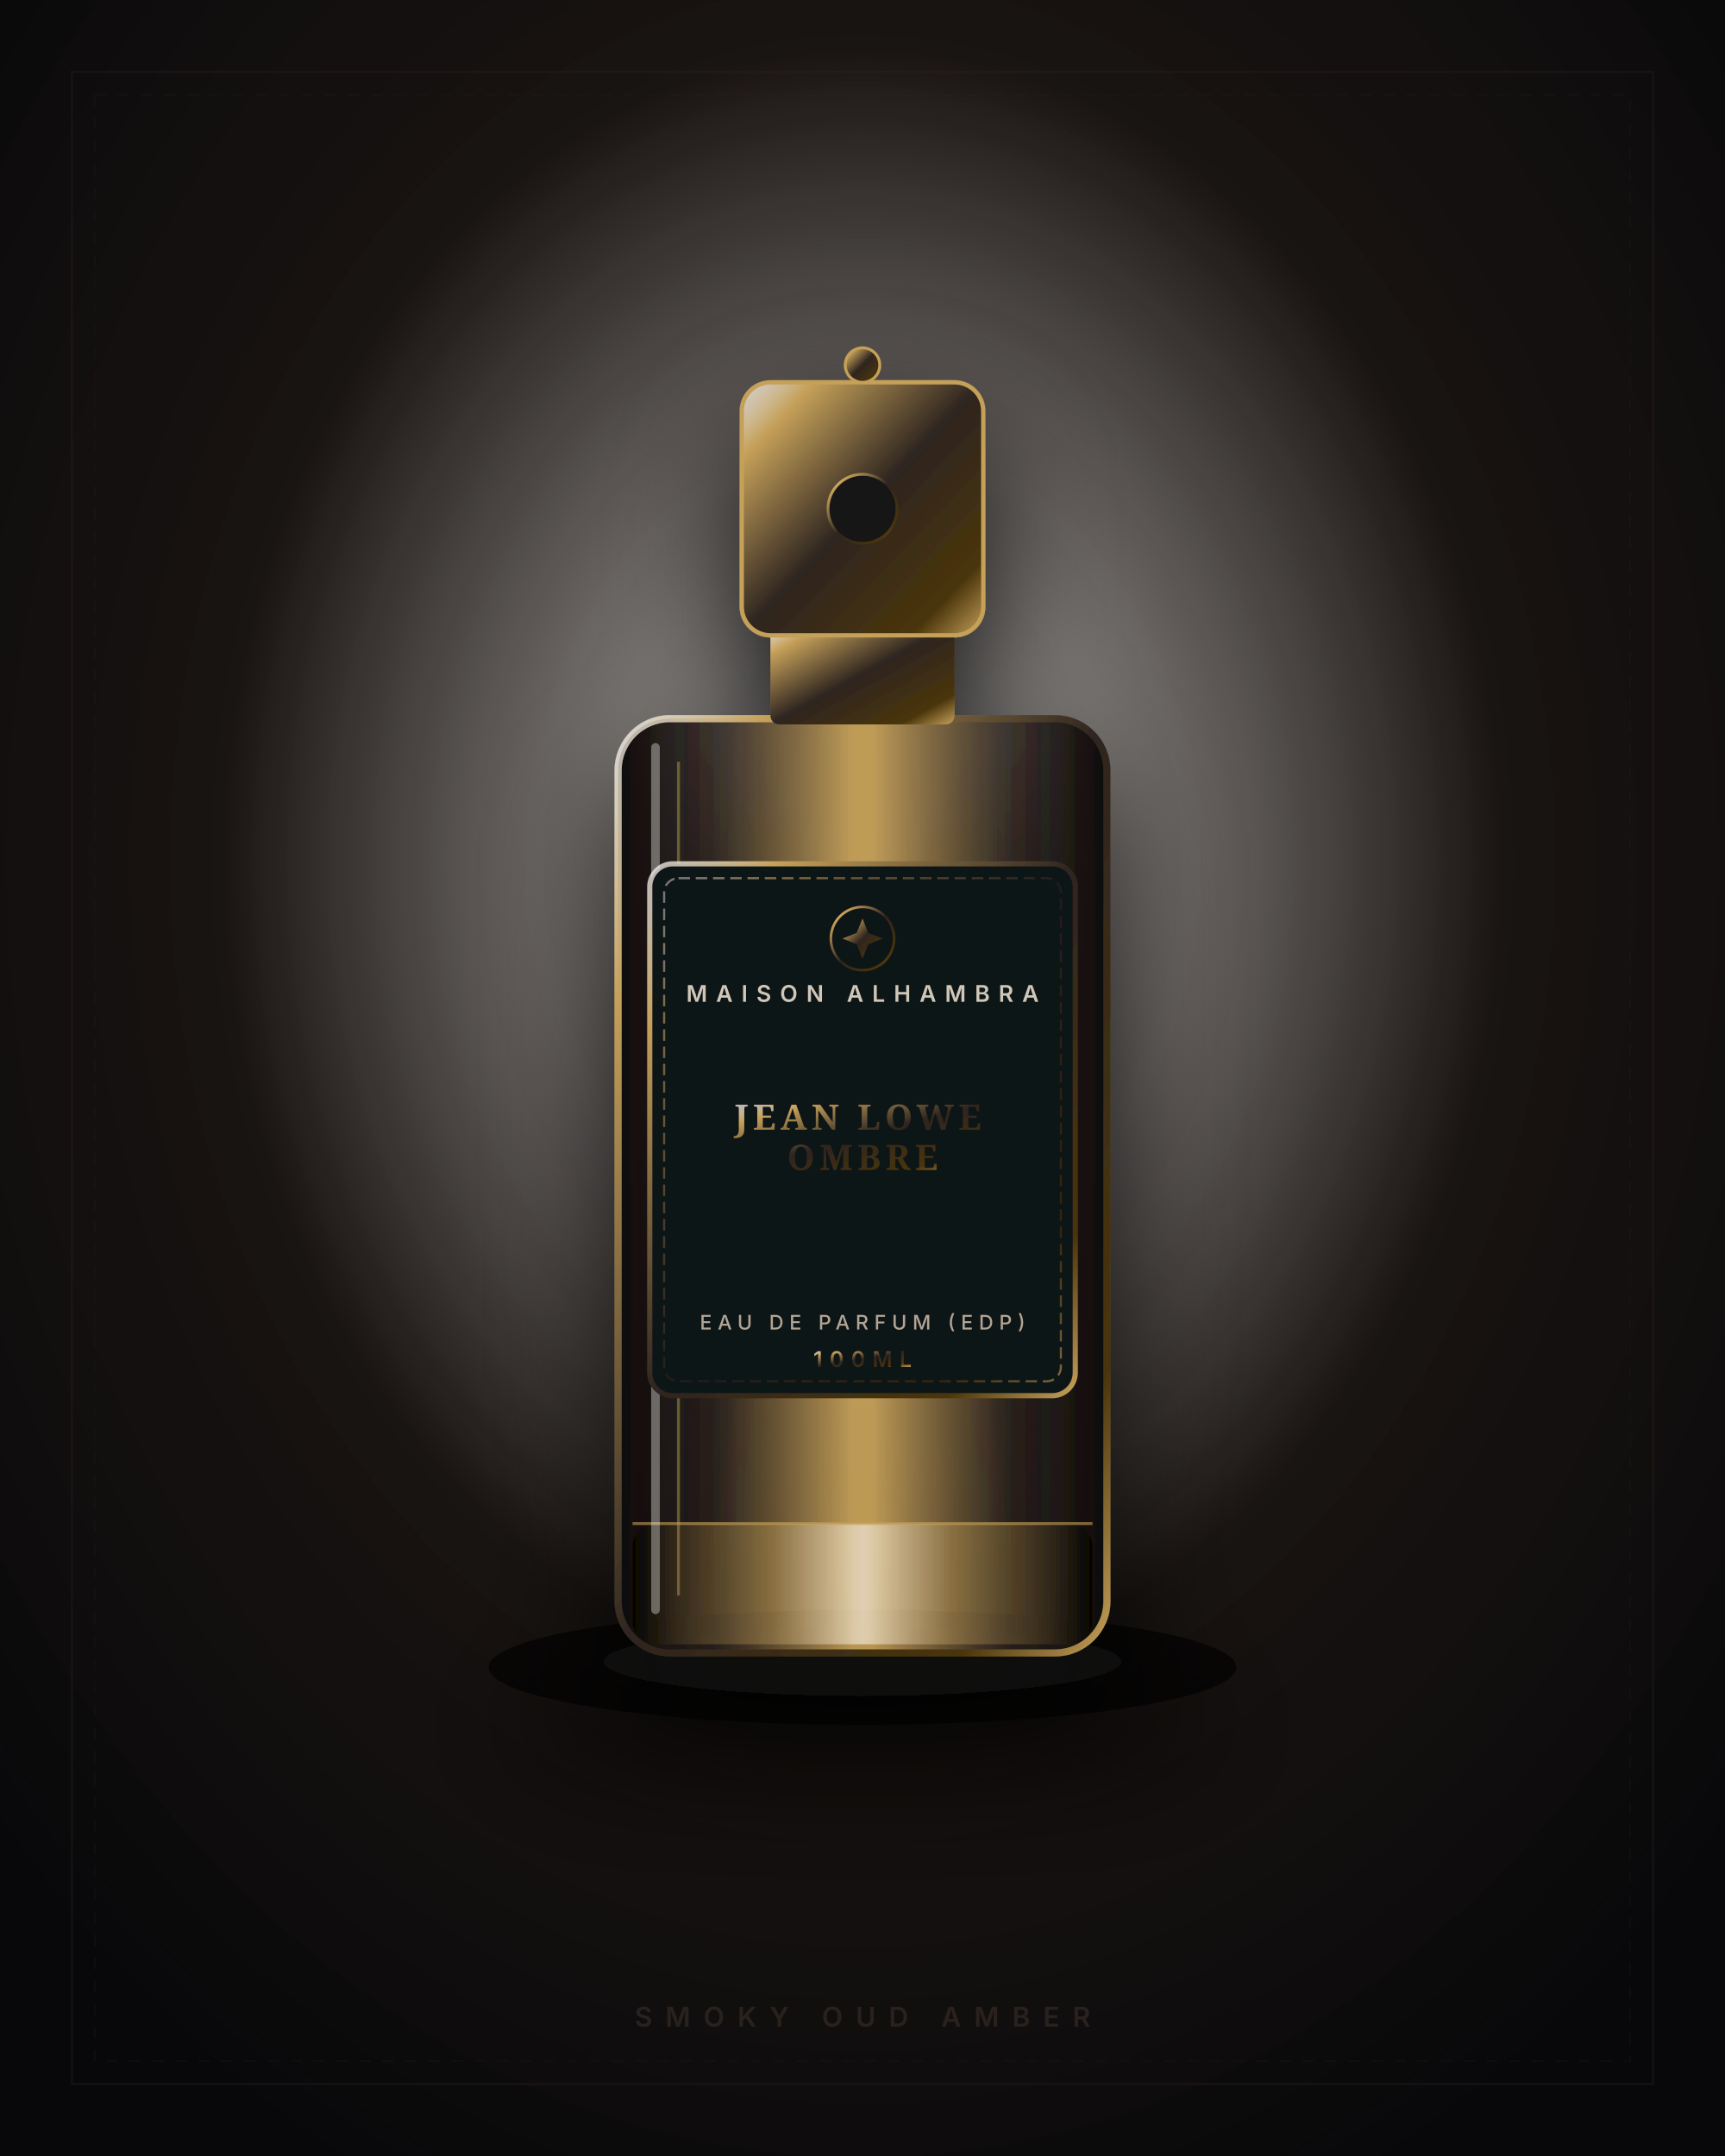
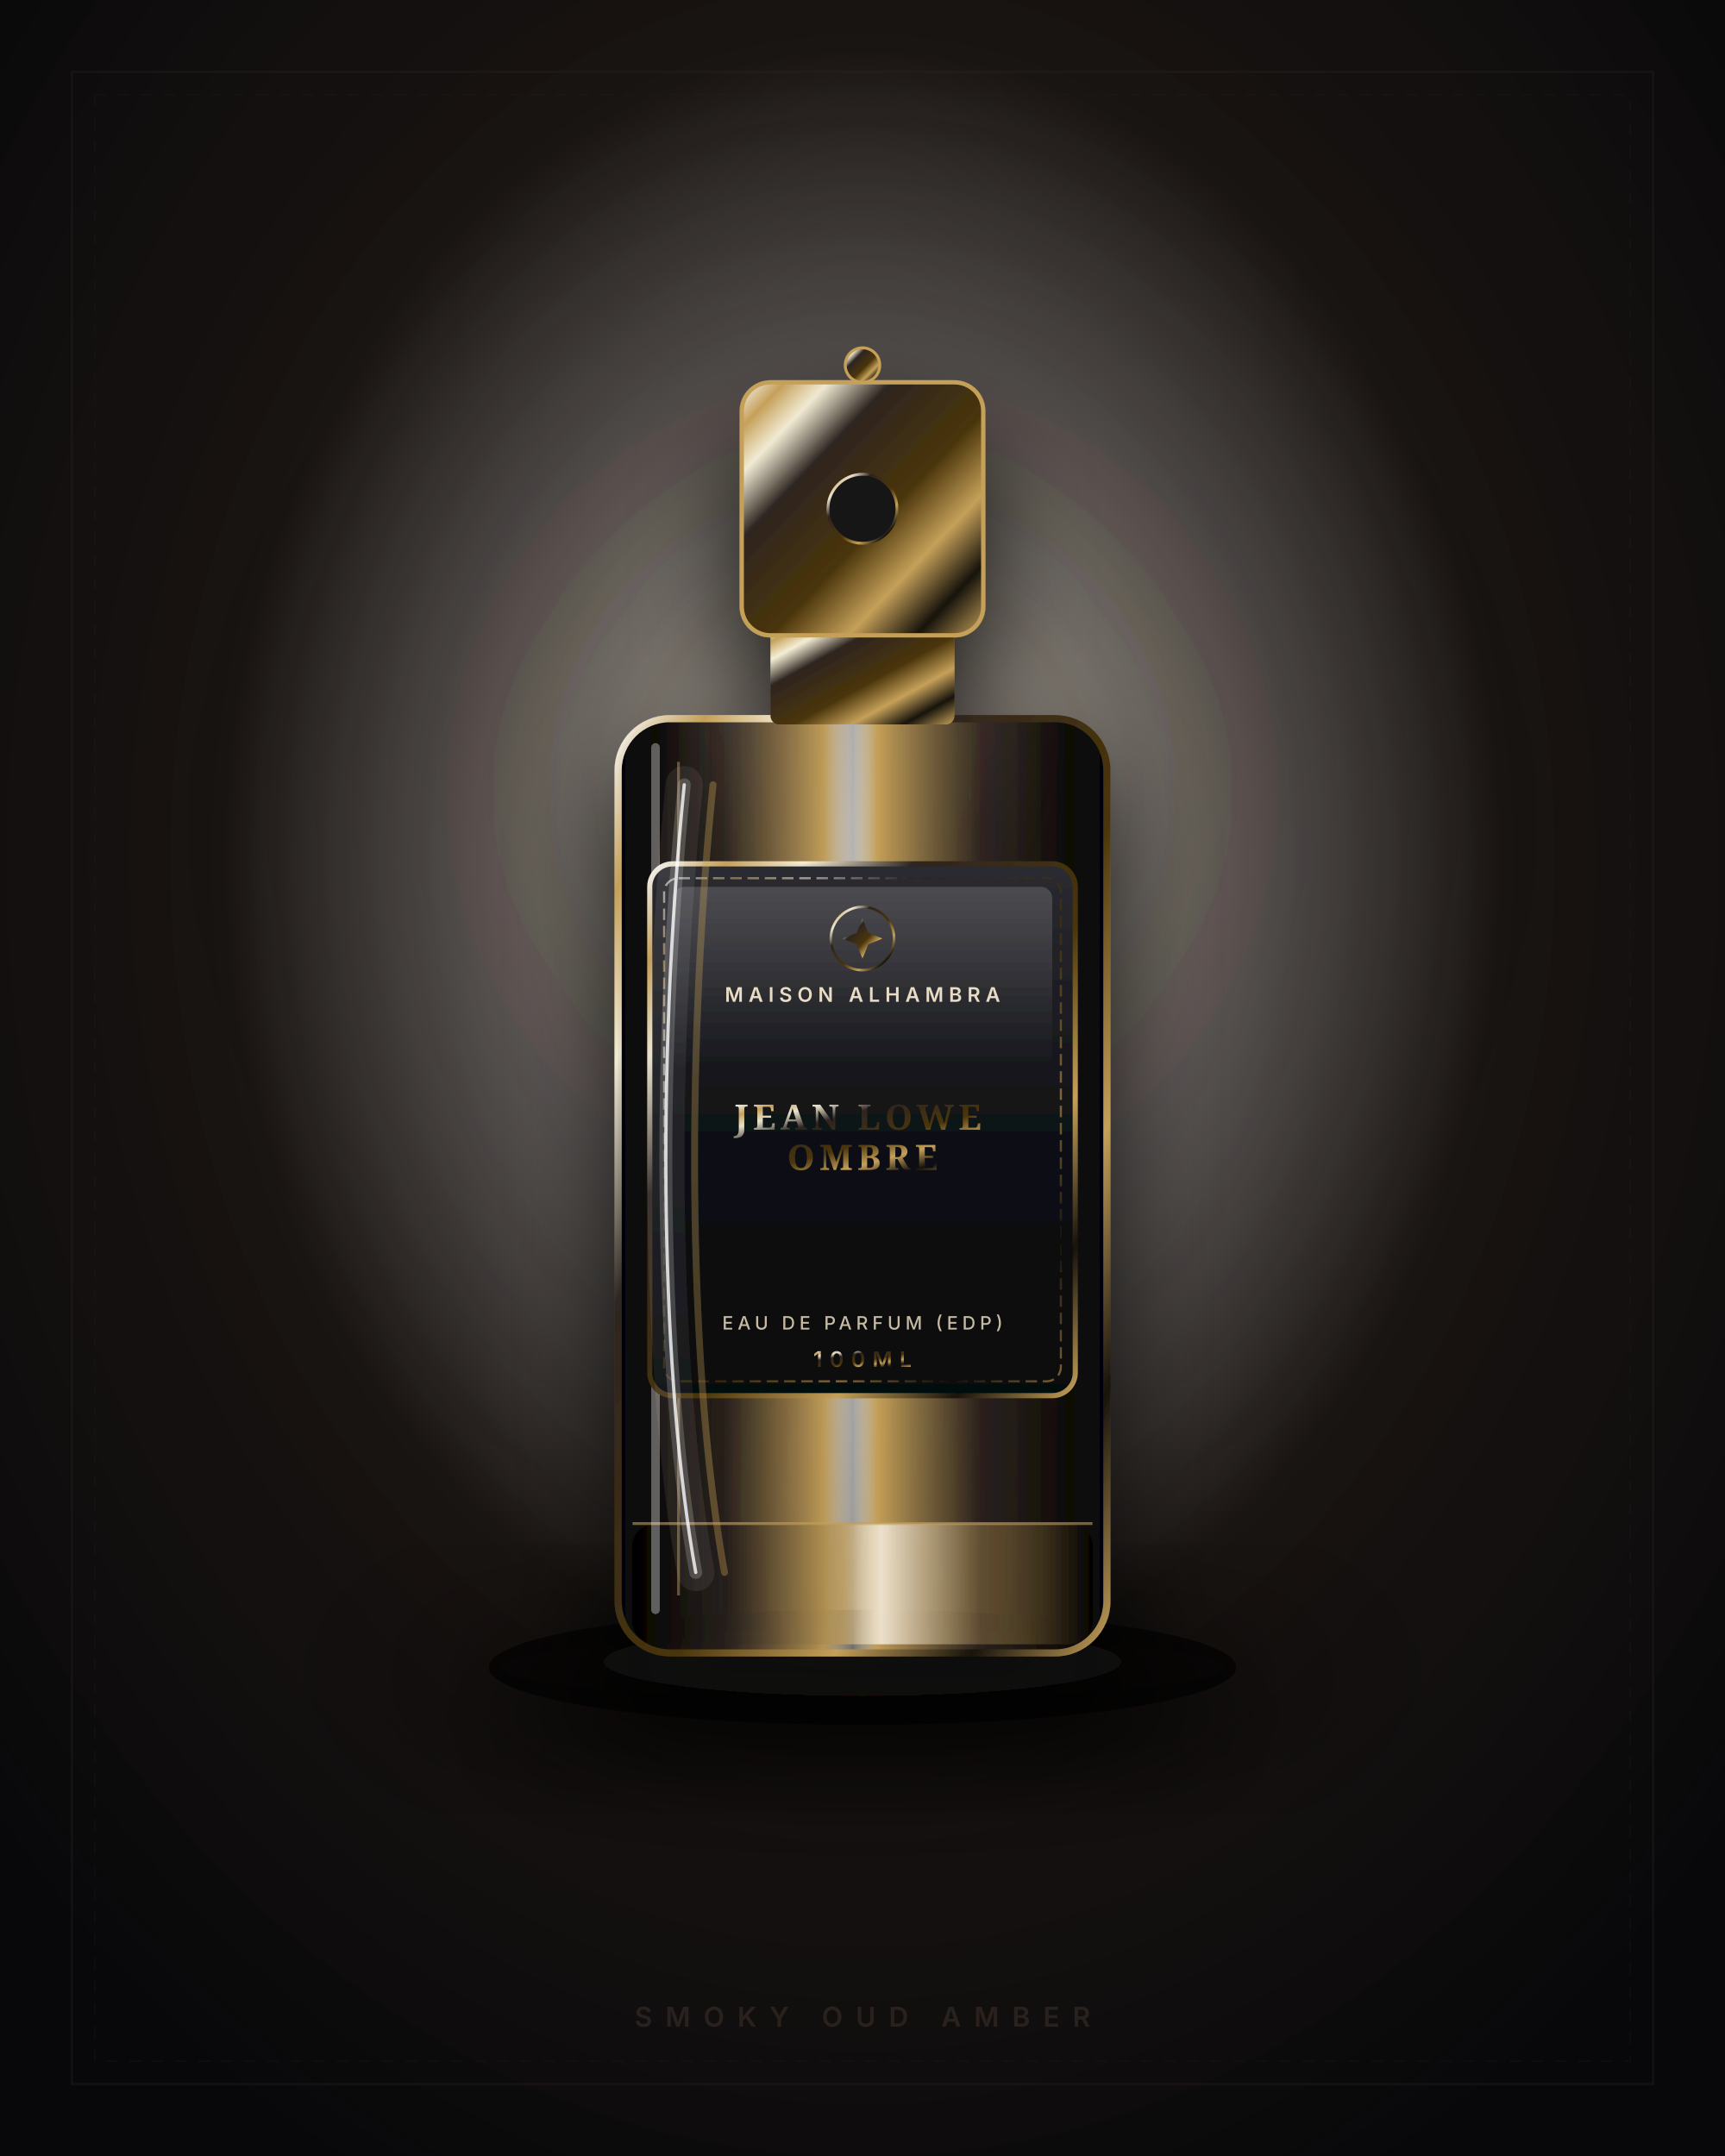
<svg xmlns="http://www.w3.org/2000/svg" viewBox="0 0 600 750" width="600" height="750">
  <defs>
    <radialGradient id="ambG" cx="50%" cy="40%" r="68%">
      <stop offset="0%" stop-color="#2e2520" stop-opacity="0.32" />
      <stop offset="55%" stop-color="#0e0906" stop-opacity="0.95" />
      <stop offset="100%" stop-color="#08080a" />
    </radialGradient>
    <linearGradient id="metalG" x1="0%" y1="0%" x2="100%" y2="100%">
-       <stop offset="0%" stop-color="#ffffff" stop-opacity="0.7" />
-       <stop offset="15%" stop-color="#c5a059" />
-       <stop offset="50%" stop-color="#2e2520" />
-       <stop offset="85%" stop-color="#4a350b" />
+       <stop offset="0%" stop-color="#ffffff" stop-opacity="0.95" />
+       <stop offset="9%" stop-color="#c5a059" />
+       <stop offset="18%" stop-color="#fff8df" stop-opacity="0.9" />
+       <stop offset="31%" stop-color="#2e2520" />
+       <stop offset="56%" stop-color="#4a350b" />
+       <stop offset="72%" stop-color="#c5a059" />
+       <stop offset="86%" stop-color="#17130c" />
      <stop offset="100%" stop-color="#c5a059" />
    </linearGradient>
    <linearGradient id="bodyG" x1="0%" y1="0%" x2="100%" y2="0%">
-       <stop offset="0%" stop-color="#0e0906" />
-       <stop offset="20%" stop-color="#2e2520" stop-opacity="0.75" />
-       <stop offset="48%" stop-color="#c5a059" stop-opacity="0.92" />
-       <stop offset="52%" stop-color="#c5a059" stop-opacity="0.92" />
-       <stop offset="80%" stop-color="#2e2520" stop-opacity="0.75" />
-       <stop offset="100%" stop-color="#0e0906" />
+       <stop offset="0%" stop-color="#050609" />
+       <stop offset="8%" stop-color="#0e0906" />
+       <stop offset="22%" stop-color="#2e2520" stop-opacity="0.78" />
+       <stop offset="42%" stop-color="#c5a059" stop-opacity="0.9" />
+       <stop offset="48%" stop-color="#ffffff" stop-opacity="0.38" />
+       <stop offset="53%" stop-color="#c5a059" stop-opacity="0.98" />
+       <stop offset="74%" stop-color="#2e2520" stop-opacity="0.82" />
+       <stop offset="92%" stop-color="#0e0906" />
+       <stop offset="100%" stop-color="#050609" />
    </linearGradient>
    <linearGradient id="baseG" x1="0%" y1="0%" x2="100%" y2="0%">
      <stop offset="0%" stop-color="#000000" stop-opacity="0.8" />
-       <stop offset="30%" stop-color="#c5a059" stop-opacity="0.4" />
-       <stop offset="50%" stop-color="#ffffff" stop-opacity="0.6" />
-       <stop offset="70%" stop-color="#c5a059" stop-opacity="0.4" />
+       <stop offset="24%" stop-color="#2e2520" stop-opacity="0.38" />
+       <stop offset="46%" stop-color="#c5a059" stop-opacity="0.72" />
+       <stop offset="54%" stop-color="#ffffff" stop-opacity="0.78" />
+       <stop offset="76%" stop-color="#c5a059" stop-opacity="0.36" />
      <stop offset="100%" stop-color="#000000" stop-opacity="0.8" />
    </linearGradient>
+     <linearGradient id="labelG" x1="0%" y1="0%" x2="0%" y2="100%">
+       <stop offset="0%" stop-color="#2b2b31" />
+       <stop offset="48%" stop-color="#111216" />
+       <stop offset="100%" stop-color="#06070a" />
+     </linearGradient>
+     <linearGradient id="labelSheen" x1="0%" y1="0%" x2="0%" y2="100%">
+       <stop offset="0%" stop-color="#ffffff" stop-opacity="0.75" />
+       <stop offset="100%" stop-color="#ffffff" stop-opacity="0" />
+     </linearGradient>
+     <radialGradient id="bloomG" cx="50%" cy="45%" r="58%">
+       <stop offset="0%" stop-color="#c5a059" stop-opacity="0.24" />
+       <stop offset="42%" stop-color="#2e2520" stop-opacity="0.10" />
+       <stop offset="100%" stop-color="#0e0906" stop-opacity="0" />
+     </radialGradient>
    <filter id="flaconShadow" x="-30%" y="-20%" width="160%" height="150%">
-       <feDropShadow dx="0" dy="20" stdDeviation="22" flood-color="#000000" flood-opacity="0.85" />
+       <feDropShadow dx="0" dy="18" stdDeviation="18" flood-color="#000000" flood-opacity="0.8" />
+     </filter>
+     <filter id="softGlow" x="-40%" y="-40%" width="180%" height="180%">
+       <feGaussianBlur stdDeviation="28" />
    </filter>
  </defs>
  <rect width="600" height="750" fill="url(#ambG)" />
+   <circle cx="300" cy="300" r="245" fill="url(#bloomG)" filter="url(#softGlow)" />
+   <ellipse cx="300" cy="584" rx="174" ry="26" fill="#000000" opacity="0.42" filter="url(#softGlow)" />
+   <ellipse cx="300" cy="580" rx="126" ry="11" fill="#2e2520" opacity="0.14" />
  <rect x="25" y="25" width="550" height="700" fill="none" stroke="#2e2520" stroke-width="0.75" opacity="0.32" />
  <rect x="33" y="33" width="534" height="684" fill="none" stroke="#2e2520" stroke-width="0.5" stroke-dasharray="4,4" opacity="0.2" />
  <g transform="translate(300, 365)" filter="url(#flaconShadow)">
    <ellipse cx="0" cy="215" rx="130" ry="20" fill="#000000" opacity="0.65" />
    <ellipse cx="0" cy="213" rx="90" ry="12" fill="#2e2520" opacity="0.2" />
    <rect x="-85" y="-115" width="170" height="325" rx="18" fill="url(#bodyG)" stroke="url(#metalG)" stroke-width="2.5" />
    <rect x="-80" y="165" width="160" height="42" rx="8" fill="url(#baseG)" opacity="0.9" />
    <line x1="-80" y1="165" x2="80" y2="165" stroke="#c5a059" stroke-width="1" opacity="0.6" />
    <line x1="-72" y1="-105" x2="-72" y2="195" stroke="#ffffff" stroke-width="3" stroke-linecap="round" opacity="0.35" />
    <line x1="-64" y1="-100" x2="-64" y2="190" stroke="#c5a059" stroke-width="1" opacity="0.45" />
-     <rect x="-74.0" y="-64.5" width="148" height="185" rx="8" fill="#111216" stroke="url(#metalG)" stroke-width="1.8" />
+     <rect x="-74.0" y="-64.5" width="148" height="185" rx="8" fill="url(#labelG)" stroke="url(#metalG)" stroke-width="1.8" />
    <rect x="-69.0" y="-59.5" width="138" height="175" rx="5" fill="none" stroke="url(#metalG)" stroke-width="0.75" stroke-dasharray="4,2" opacity="0.6" />
+     <rect x="-66.0" y="-56.5" width="132" height="62.9" rx="4" fill="url(#labelSheen)" opacity="0.22" />
    <g transform="translate(0, -38.5)">
      <circle cx="0" cy="0" r="11" fill="none" stroke="url(#metalG)" stroke-width="0.9" />
      <polygon points="0,-7 2,-2 7,0 2,2 0,7 -2,2 -7,0 -2,-2" fill="url(#metalG)" />
    </g>
-     <text x="0" y="-16.5" font-family="'Inter', -apple-system, sans-serif" font-size="8" font-weight="600" letter-spacing="3" fill="#cfc7b8" text-anchor="middle">MAISON ALHAMBRA</text>
+     <text x="0" y="-16.5" font-family="'Inter', -apple-system, sans-serif" font-size="7" font-weight="600" letter-spacing="1.8" fill="#e8dcc4" text-anchor="middle">MAISON ALHAMBRA</text>
    <line x1="-54.0" y1="-8.5" x2="54.0" y2="-8.5" stroke="url(#metalG)" stroke-width="0.6" opacity="0.5" />
    <text x="0" y="28.0" font-family="'Cinzel', 'Playfair Display', 'Georgia', serif" font-size="12.2" font-weight="700" letter-spacing="1.6" fill="url(#metalG)" text-anchor="middle">
      <tspan x="0" dy="0">JEAN LOWE</tspan>
      <tspan x="0" dy="14">OMBRE</tspan>
    </text>
    <line x1="-50.0" y1="82.5" x2="50.0" y2="82.5" stroke="url(#metalG)" stroke-width="0.6" opacity="0.5" />
-     <text x="0" y="97.5" font-family="'Inter', -apple-system, sans-serif" font-size="7" font-weight="500" letter-spacing="2" fill="#b0a594" text-anchor="middle">EAU DE PARFUM (EDP)</text>
+     <text x="0" y="97.5" font-family="'Inter', -apple-system, sans-serif" font-size="6.4" font-weight="500" letter-spacing="1.5" fill="#c8bba4" text-anchor="middle">EAU DE PARFUM (EDP)</text>
    <text x="0" y="110.5" font-family="'Inter', -apple-system, sans-serif" font-size="7.5" font-weight="600" letter-spacing="2.5" fill="url(#metalG)" text-anchor="middle">100ML</text>
    <rect x="-32" y="-148" width="64" height="35" rx="3" fill="url(#metalG)" />
    <rect x="-42" y="-232" width="84" height="88" rx="10" fill="url(#metalG)" stroke="#c5a059" stroke-width="1.5" />
    <circle cx="0" cy="-188" r="12" fill="#121316" stroke="url(#metalG)" stroke-width="1" />
    <circle cx="0" cy="-238" r="6" fill="url(#metalG)" stroke="#c5a059" stroke-width="1" />
+     <path d="M-62,-92 C-72,8 -70,116 -58,182" fill="none" stroke="#ffffff" stroke-width="13" stroke-linecap="round" opacity="0.075" />
+     <path d="M-62,-92 C-72,8 -70,116 -58,182" fill="none" stroke="#ffffff" stroke-width="4.5" stroke-linecap="round" opacity="0.18" />
+     <path d="M-62,-92 C-72,8 -70,116 -58,182" fill="none" stroke="#ffffff" stroke-width="1.15" stroke-linecap="round" opacity="0.78" />
+     <path d="M-62,-92 C-72,8 -70,116 -58,182" fill="none" stroke="#c5a059" stroke-width="2.4" stroke-linecap="round" opacity="0.34" transform="translate(10,0)" />
  </g>
  <text x="300" y="705" font-family="'Inter', -apple-system, sans-serif" font-size="9.5" font-weight="600" letter-spacing="4.5" fill="#2e2520" opacity="0.85" text-anchor="middle">SMOKY OUD AMBER</text>
</svg>
